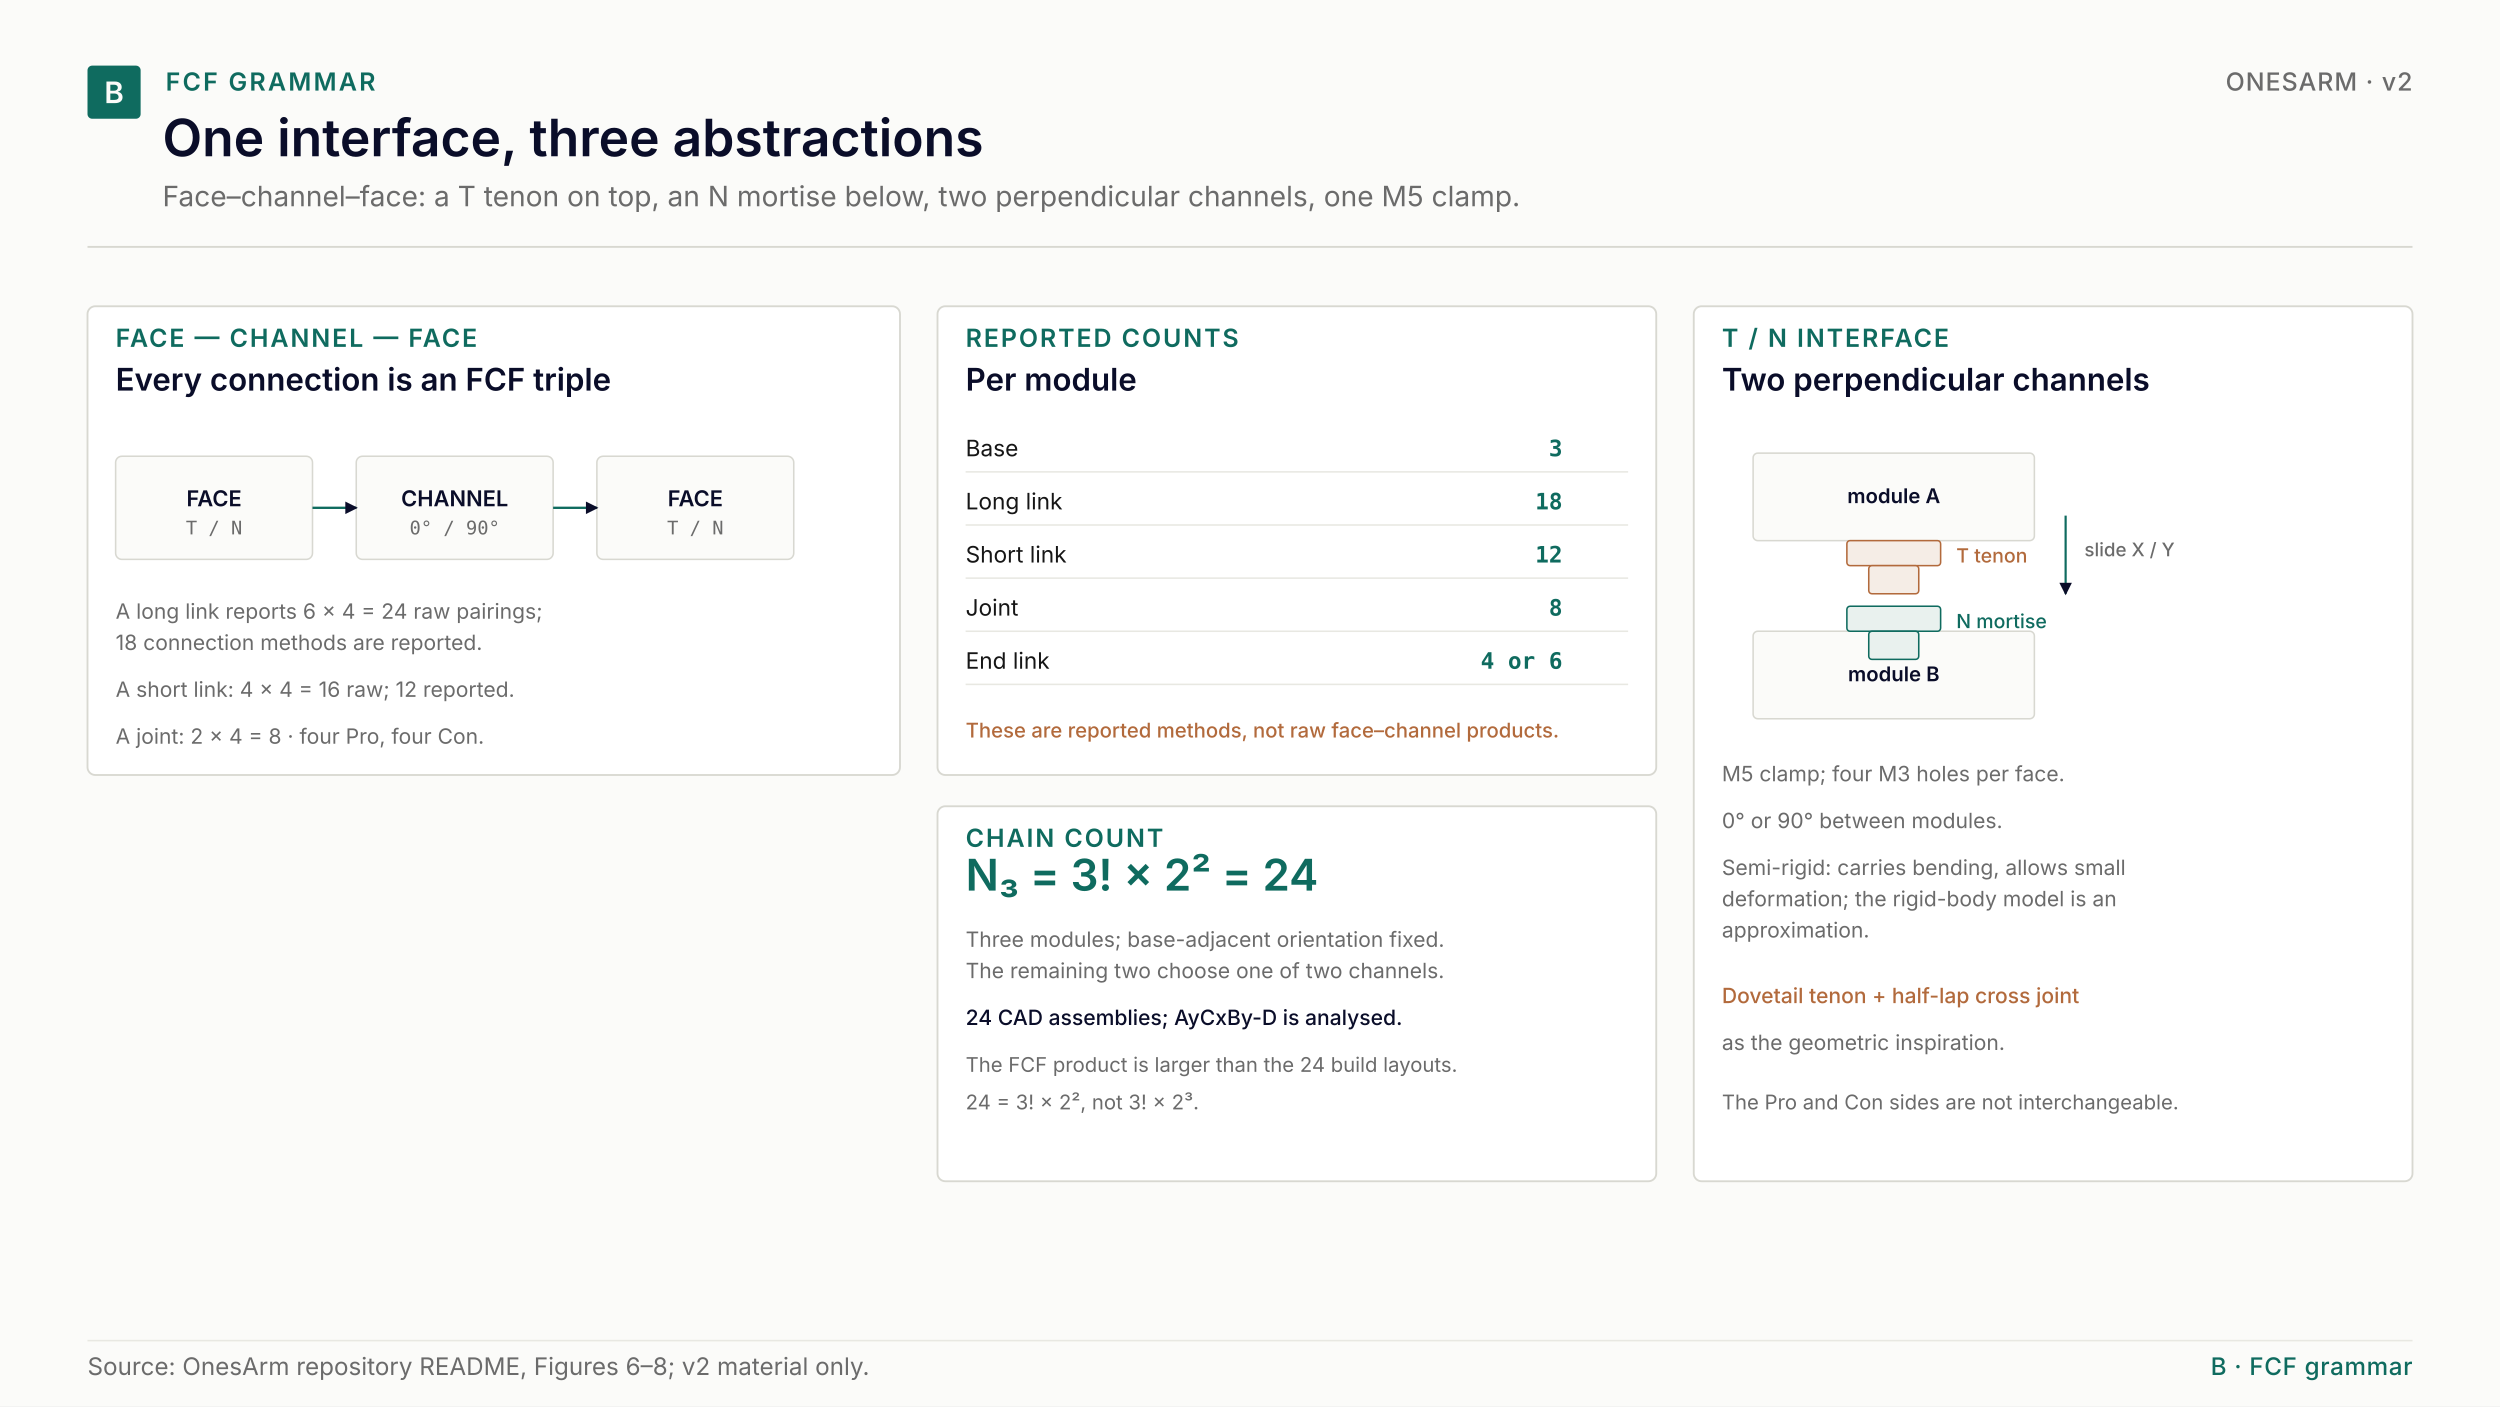
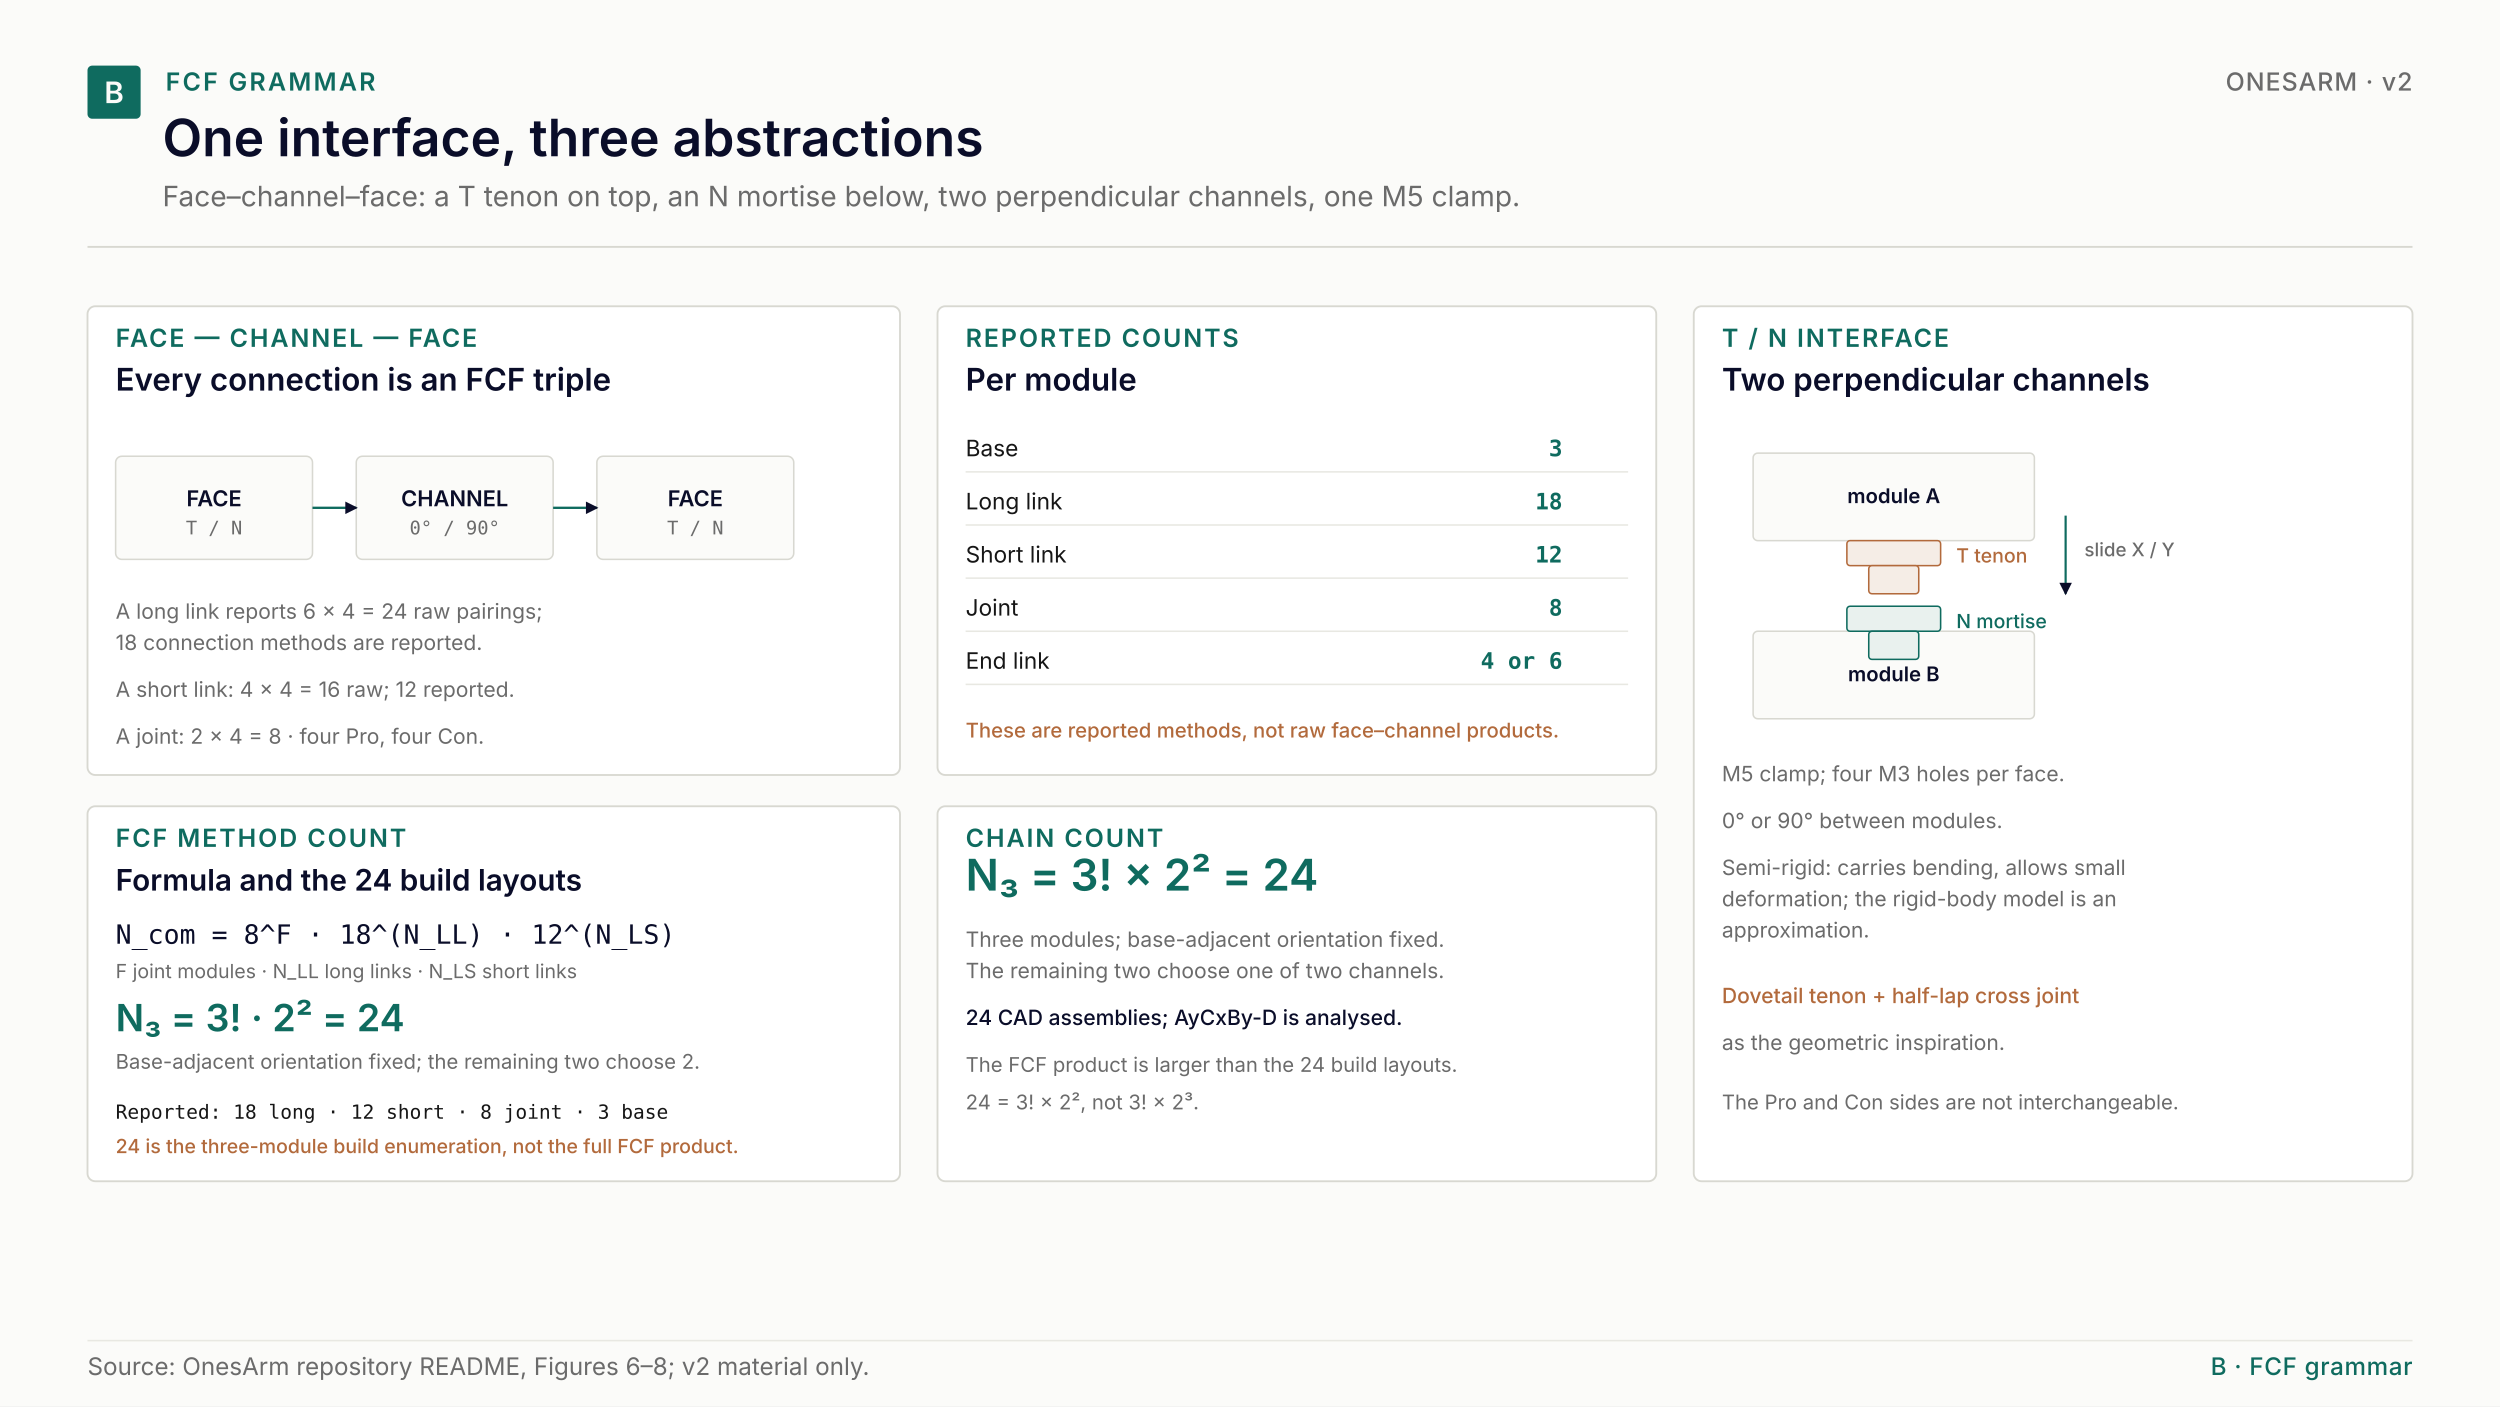
<svg xmlns="http://www.w3.org/2000/svg" width="220mm" height="123.75mm" viewBox="0 0 1600 900" role="img">
  <defs>
    <marker id="onesarmbfcfgrammar-ink" markerWidth="8" markerHeight="8" refX="7" refY="4" orient="auto" markerUnits="userSpaceOnUse">
      <path d="M0,0 L8,4 L0,8 z" fill="#0A0D29" />
    </marker>
    <marker id="onesarmbfcfgrammar-accent" markerWidth="8" markerHeight="8" refX="7" refY="4" orient="auto" markerUnits="userSpaceOnUse">
      <path d="M0,0 L8,4 L0,8 z" fill="#0F6B5F" />
    </marker>
    <marker id="onesarmbfcfgrammar-warm" markerWidth="8" markerHeight="8" refX="7" refY="4" orient="auto" markerUnits="userSpaceOnUse">
      <path d="M0,0 L8,4 L0,8 z" fill="#B26A3C" />
    </marker>
    <marker id="onesarmbfcfgrammar-muted" markerWidth="8" markerHeight="8" refX="7" refY="4" orient="auto" markerUnits="userSpaceOnUse">
      <path d="M0,0 L8,4 L0,8 z" fill="#6B6B6B" />
    </marker>
  </defs>
  <rect width="1600" height="900" fill="#FBFBF9" />
  <rect x="56.0" y="42.0" width="34.0" height="34.0" rx="3" fill="#0F6B5F" stroke="none" stroke-width="0" opacity="1" />
  <text x="73.0" y="66.0" font-family="Inter, 'PingFang SC', 'Noto Sans SC', 'Helvetica Neue', Arial, sans-serif" font-size="19" font-weight="600" fill="#FBFBF9" text-anchor="middle" letter-spacing="0" opacity="1">B</text>
  <text x="106.0" y="58.0" font-family="Inter, 'PingFang SC', 'Noto Sans SC', 'Helvetica Neue', Arial, sans-serif" font-size="16" font-weight="600" fill="#0F6B5F" text-anchor="start" letter-spacing="1.4" opacity="1">FCF GRAMMAR</text>
  <text x="104.0" y="100.0" font-family="Inter, 'PingFang SC', 'Noto Sans SC', 'Helvetica Neue', Arial, sans-serif" font-size="33" font-weight="600" fill="#0A0D29" text-anchor="start" letter-spacing="0" opacity="1">One interface, three abstractions</text>
  <text x="104.0" y="132.0" font-family="Inter, 'PingFang SC', 'Noto Sans SC', 'Helvetica Neue', Arial, sans-serif" font-size="18" font-weight="400" fill="#6B6B6B" text-anchor="start" letter-spacing="0" opacity="1">Face–channel–face: a T tenon on top, an N mortise below, two perpendicular channels, one M5 clamp.</text>
  <line x1="56.0" y1="158.0" x2="1544.0" y2="158.0" stroke="#D8D8D1" stroke-width="1.2" opacity="1" />
  <text x="1544.0" y="58.0" font-family="Inter, 'PingFang SC', 'Noto Sans SC', 'Helvetica Neue', Arial, sans-serif" font-size="16" font-weight="500" fill="#6B6B6B" text-anchor="end" letter-spacing="0.6" opacity="1">ONESARM · v2</text>
  <rect x="56.0" y="196.0" width="520.0" height="300.0" rx="5" fill="#FFFFFF" stroke="#D8D8D1" stroke-width="1.2" opacity="1" />
  <text x="74.0" y="222.0" font-family="Inter, 'PingFang SC', 'Noto Sans SC', 'Helvetica Neue', Arial, sans-serif" font-size="16" font-weight="600" fill="#0F6B5F" text-anchor="start" letter-spacing="1.2" opacity="1">FACE — CHANNEL — FACE</text>
  <text x="74.0" y="250.0" font-family="Inter, 'PingFang SC', 'Noto Sans SC', 'Helvetica Neue', Arial, sans-serif" font-size="20" font-weight="600" fill="#0A0D29" text-anchor="start" letter-spacing="0" opacity="1">Every connection is an FCF triple</text>
  <rect x="74.0" y="292.0" width="126.0" height="66.0" rx="4" fill="#FBFBF9" stroke="#D8D8D1" stroke-width="1" opacity="1" />
  <text x="137.0" y="324.0" font-family="Inter, 'PingFang SC', 'Noto Sans SC', 'Helvetica Neue', Arial, sans-serif" font-size="14" font-weight="600" fill="#0A0D29" text-anchor="middle" letter-spacing="0" opacity="1">FACE</text>
  <text x="137.0" y="342.0" font-family="ui-monospace, 'SFMono-Regular', Menlo, Consolas, monospace" font-size="12" font-weight="400" fill="#6B6B6B" text-anchor="middle" letter-spacing="0" opacity="1">T / N</text>
  <rect x="228.0" y="292.0" width="126.0" height="66.0" rx="4" fill="#FBFBF9" stroke="#D8D8D1" stroke-width="1" opacity="1" />
  <text x="291.0" y="324.0" font-family="Inter, 'PingFang SC', 'Noto Sans SC', 'Helvetica Neue', Arial, sans-serif" font-size="14" font-weight="600" fill="#0A0D29" text-anchor="middle" letter-spacing="0" opacity="1">CHANNEL</text>
  <text x="291.0" y="342.0" font-family="ui-monospace, 'SFMono-Regular', Menlo, Consolas, monospace" font-size="12" font-weight="400" fill="#6B6B6B" text-anchor="middle" letter-spacing="0" opacity="1">0° / 90°</text>
  <rect x="382.0" y="292.0" width="126.0" height="66.0" rx="4" fill="#FBFBF9" stroke="#D8D8D1" stroke-width="1" opacity="1" />
  <text x="445.0" y="324.0" font-family="Inter, 'PingFang SC', 'Noto Sans SC', 'Helvetica Neue', Arial, sans-serif" font-size="14" font-weight="600" fill="#0A0D29" text-anchor="middle" letter-spacing="0" opacity="1">FACE</text>
  <text x="445.0" y="342.0" font-family="ui-monospace, 'SFMono-Regular', Menlo, Consolas, monospace" font-size="12" font-weight="400" fill="#6B6B6B" text-anchor="middle" letter-spacing="0" opacity="1">T / N</text>
  <line x1="200.0" y1="325.0" x2="228.0" y2="325.0" stroke="#0F6B5F" stroke-width="1.5" opacity="1" marker-end="url(#onesarmbfcfgrammar-ink)" pathLength="1" />
  <line x1="354.0" y1="325.0" x2="382.0" y2="325.0" stroke="#0F6B5F" stroke-width="1.5" opacity="1" marker-end="url(#onesarmbfcfgrammar-ink)" pathLength="1" />
  <text x="74.0" y="396.0" font-family="Inter, 'PingFang SC', 'Noto Sans SC', 'Helvetica Neue', Arial, sans-serif" font-size="13.5" font-weight="400" fill="#6B6B6B" text-anchor="start" letter-spacing="0" opacity="1">A long link reports 6 × 4 = 24 raw pairings;</text>
  <text x="74.0" y="416.0" font-family="Inter, 'PingFang SC', 'Noto Sans SC', 'Helvetica Neue', Arial, sans-serif" font-size="13.5" font-weight="400" fill="#6B6B6B" text-anchor="start" letter-spacing="0" opacity="1">18 connection methods are reported.</text>
  <text x="74.0" y="446.0" font-family="Inter, 'PingFang SC', 'Noto Sans SC', 'Helvetica Neue', Arial, sans-serif" font-size="13.5" font-weight="400" fill="#6B6B6B" text-anchor="start" letter-spacing="0" opacity="1">A short link: 4 × 4 = 16 raw; 12 reported.</text>
  <text x="74.0" y="476.0" font-family="Inter, 'PingFang SC', 'Noto Sans SC', 'Helvetica Neue', Arial, sans-serif" font-size="13.5" font-weight="400" fill="#6B6B6B" text-anchor="start" letter-spacing="0" opacity="1">A joint: 2 × 4 = 8 · four Pro, four Con.</text>
  <rect x="600.0" y="196.0" width="460.0" height="300.0" rx="5" fill="#FFFFFF" stroke="#D8D8D1" stroke-width="1.2" opacity="1" />
  <text x="618.0" y="222.0" font-family="Inter, 'PingFang SC', 'Noto Sans SC', 'Helvetica Neue', Arial, sans-serif" font-size="16" font-weight="600" fill="#0F6B5F" text-anchor="start" letter-spacing="1.2" opacity="1">REPORTED COUNTS</text>
  <text x="618.0" y="250.0" font-family="Inter, 'PingFang SC', 'Noto Sans SC', 'Helvetica Neue', Arial, sans-serif" font-size="20" font-weight="600" fill="#0A0D29" text-anchor="start" letter-spacing="0" opacity="1">Per module</text>
  <text x="618.0" y="292.0" font-family="Inter, 'PingFang SC', 'Noto Sans SC', 'Helvetica Neue', Arial, sans-serif" font-size="14.5" font-weight="400" fill="#161616" text-anchor="start" letter-spacing="0" opacity="1">Base</text>
  <text x="1000.0" y="292.0" font-family="ui-monospace, 'SFMono-Regular', Menlo, Consolas, monospace" font-size="14.5" font-weight="600" fill="#0F6B5F" text-anchor="end" letter-spacing="0" opacity="1">3</text>
  <line x1="618.0" y1="302.0" x2="1042.0" y2="302.0" stroke="#E8E8E2" stroke-width="1" opacity="1" />
  <text x="618.0" y="326.0" font-family="Inter, 'PingFang SC', 'Noto Sans SC', 'Helvetica Neue', Arial, sans-serif" font-size="14.5" font-weight="400" fill="#161616" text-anchor="start" letter-spacing="0" opacity="1">Long link</text>
  <text x="1000.0" y="326.0" font-family="ui-monospace, 'SFMono-Regular', Menlo, Consolas, monospace" font-size="14.5" font-weight="600" fill="#0F6B5F" text-anchor="end" letter-spacing="0" opacity="1">18</text>
  <line x1="618.0" y1="336.0" x2="1042.0" y2="336.0" stroke="#E8E8E2" stroke-width="1" opacity="1" />
  <text x="618.0" y="360.0" font-family="Inter, 'PingFang SC', 'Noto Sans SC', 'Helvetica Neue', Arial, sans-serif" font-size="14.5" font-weight="400" fill="#161616" text-anchor="start" letter-spacing="0" opacity="1">Short link</text>
  <text x="1000.0" y="360.0" font-family="ui-monospace, 'SFMono-Regular', Menlo, Consolas, monospace" font-size="14.5" font-weight="600" fill="#0F6B5F" text-anchor="end" letter-spacing="0" opacity="1">12</text>
  <line x1="618.0" y1="370.0" x2="1042.0" y2="370.0" stroke="#E8E8E2" stroke-width="1" opacity="1" />
  <text x="618.0" y="394.0" font-family="Inter, 'PingFang SC', 'Noto Sans SC', 'Helvetica Neue', Arial, sans-serif" font-size="14.5" font-weight="400" fill="#161616" text-anchor="start" letter-spacing="0" opacity="1">Joint</text>
  <text x="1000.0" y="394.0" font-family="ui-monospace, 'SFMono-Regular', Menlo, Consolas, monospace" font-size="14.5" font-weight="600" fill="#0F6B5F" text-anchor="end" letter-spacing="0" opacity="1">8</text>
  <line x1="618.0" y1="404.0" x2="1042.0" y2="404.0" stroke="#E8E8E2" stroke-width="1" opacity="1" />
  <text x="618.0" y="428.0" font-family="Inter, 'PingFang SC', 'Noto Sans SC', 'Helvetica Neue', Arial, sans-serif" font-size="14.5" font-weight="400" fill="#161616" text-anchor="start" letter-spacing="0" opacity="1">End link</text>
  <text x="1000.0" y="428.0" font-family="ui-monospace, 'SFMono-Regular', Menlo, Consolas, monospace" font-size="14.5" font-weight="600" fill="#0F6B5F" text-anchor="end" letter-spacing="0" opacity="1">4 or 6</text>
  <line x1="618.0" y1="438.0" x2="1042.0" y2="438.0" stroke="#E8E8E2" stroke-width="1" opacity="1" />
  <text x="618.0" y="472.0" font-family="Inter, 'PingFang SC', 'Noto Sans SC', 'Helvetica Neue', Arial, sans-serif" font-size="13" font-weight="500" fill="#B26A3C" text-anchor="start" letter-spacing="0" opacity="1">These are reported methods, not raw face–channel products.</text>
  <rect x="600.0" y="516.0" width="460.0" height="240.0" rx="5" fill="#FFFFFF" stroke="#D8D8D1" stroke-width="1.2" opacity="1" />
  <text x="618.0" y="542.0" font-family="Inter, 'PingFang SC', 'Noto Sans SC', 'Helvetica Neue', Arial, sans-serif" font-size="16" font-weight="600" fill="#0F6B5F" text-anchor="start" letter-spacing="1.2" opacity="1">CHAIN COUNT</text>
  <text x="618.0" y="570.0" font-family="Inter, 'PingFang SC', 'Noto Sans SC', 'Helvetica Neue', Arial, sans-serif" font-size="28" font-weight="600" fill="#0F6B5F" text-anchor="start" letter-spacing="0" opacity="1">N₃ = 3! × 2² = 24</text>
  <text x="618.0" y="606.0" font-family="Inter, 'PingFang SC', 'Noto Sans SC', 'Helvetica Neue', Arial, sans-serif" font-size="13.5" font-weight="400" fill="#6B6B6B" text-anchor="start" letter-spacing="0" opacity="1">Three modules; base-adjacent orientation fixed.</text>
  <text x="618.0" y="626.0" font-family="Inter, 'PingFang SC', 'Noto Sans SC', 'Helvetica Neue', Arial, sans-serif" font-size="13.5" font-weight="400" fill="#6B6B6B" text-anchor="start" letter-spacing="0" opacity="1">The remaining two choose one of two channels.</text>
  <text x="618.0" y="656.0" font-family="Inter, 'PingFang SC', 'Noto Sans SC', 'Helvetica Neue', Arial, sans-serif" font-size="13.5" font-weight="500" fill="#0A0D29" text-anchor="start" letter-spacing="0" opacity="1">24 CAD assemblies; AyCxBy-D is analysed.</text>
  <text x="618.0" y="686.0" font-family="Inter, 'PingFang SC', 'Noto Sans SC', 'Helvetica Neue', Arial, sans-serif" font-size="13" font-weight="400" fill="#6B6B6B" text-anchor="start" letter-spacing="0" opacity="1">The FCF product is larger than the 24 build layouts.</text>
  <text x="618.0" y="710.0" font-family="Inter, 'PingFang SC', 'Noto Sans SC', 'Helvetica Neue', Arial, sans-serif" font-size="13" font-weight="400" fill="#6B6B6B" text-anchor="start" letter-spacing="0" opacity="1">24 = 3! × 2², not 3! × 2³.</text>
  <rect x="1084.0" y="196.0" width="460.0" height="560.0" rx="5" fill="#FFFFFF" stroke="#D8D8D1" stroke-width="1.2" opacity="1" />
  <text x="1102.0" y="222.0" font-family="Inter, 'PingFang SC', 'Noto Sans SC', 'Helvetica Neue', Arial, sans-serif" font-size="16" font-weight="600" fill="#0F6B5F" text-anchor="start" letter-spacing="1.2" opacity="1">T / N INTERFACE</text>
  <text x="1102.0" y="250.0" font-family="Inter, 'PingFang SC', 'Noto Sans SC', 'Helvetica Neue', Arial, sans-serif" font-size="20" font-weight="600" fill="#0A0D29" text-anchor="start" letter-spacing="0" opacity="1">Two perpendicular channels</text>
  <rect x="1122.0" y="290.0" width="180.0" height="56.0" rx="3" fill="#FBFBF9" stroke="#D8D8D1" stroke-width="1" opacity="1" />
  <text x="1212.0" y="322.0" font-family="Inter, 'PingFang SC', 'Noto Sans SC', 'Helvetica Neue', Arial, sans-serif" font-size="13" font-weight="600" fill="#0A0D29" text-anchor="middle" letter-spacing="0" opacity="1">module A</text>
  <rect x="1182.0" y="346.0" width="60.0" height="16.0" rx="2" fill="#F5EDE6" stroke="#B26A3C" stroke-width="1" opacity="1" />
  <rect x="1196.0" y="362.0" width="32.0" height="18.0" rx="2" fill="#F5EDE6" stroke="#B26A3C" stroke-width="1" opacity="1" />
  <text x="1252.0" y="360.0" font-family="Inter, 'PingFang SC', 'Noto Sans SC', 'Helvetica Neue', Arial, sans-serif" font-size="12.5" font-weight="500" fill="#B26A3C" text-anchor="start" letter-spacing="0" opacity="1">T tenon</text>
  <rect x="1122.0" y="404.0" width="180.0" height="56.0" rx="3" fill="#FBFBF9" stroke="#D8D8D1" stroke-width="1" opacity="1" />
  <text x="1212.0" y="436.0" font-family="Inter, 'PingFang SC', 'Noto Sans SC', 'Helvetica Neue', Arial, sans-serif" font-size="13" font-weight="600" fill="#0A0D29" text-anchor="middle" letter-spacing="0" opacity="1">module B</text>
  <rect x="1182.0" y="388.0" width="60.0" height="16.0" rx="2" fill="#E9F1EE" stroke="#0F6B5F" stroke-width="1" opacity="1" />
  <rect x="1196.0" y="404.0" width="32.0" height="18.0" rx="2" fill="#E9F1EE" stroke="#0F6B5F" stroke-width="1" opacity="1" />
  <text x="1252.0" y="402.0" font-family="Inter, 'PingFang SC', 'Noto Sans SC', 'Helvetica Neue', Arial, sans-serif" font-size="12.5" font-weight="500" fill="#0F6B5F" text-anchor="start" letter-spacing="0" opacity="1">N mortise</text>
  <line x1="1322.0" y1="330.0" x2="1322.0" y2="380.0" stroke="#0F6B5F" stroke-width="1.4" opacity="1" marker-end="url(#onesarmbfcfgrammar-ink)" pathLength="1" />
  <text x="1334.0" y="356.0" font-family="Inter, 'PingFang SC', 'Noto Sans SC', 'Helvetica Neue', Arial, sans-serif" font-size="12" font-weight="500" fill="#6B6B6B" text-anchor="start" letter-spacing="0" opacity="1">slide X / Y</text>
  <text x="1102.0" y="500.0" font-family="Inter, 'PingFang SC', 'Noto Sans SC', 'Helvetica Neue', Arial, sans-serif" font-size="13.5" font-weight="400" fill="#6B6B6B" text-anchor="start" letter-spacing="0" opacity="1">M5 clamp; four M3 holes per face.</text>
  <text x="1102.0" y="530.0" font-family="Inter, 'PingFang SC', 'Noto Sans SC', 'Helvetica Neue', Arial, sans-serif" font-size="13.5" font-weight="400" fill="#6B6B6B" text-anchor="start" letter-spacing="0" opacity="1">0° or 90° between modules.</text>
  <text x="1102.0" y="560.0" font-family="Inter, 'PingFang SC', 'Noto Sans SC', 'Helvetica Neue', Arial, sans-serif" font-size="13.5" font-weight="400" fill="#6B6B6B" text-anchor="start" letter-spacing="0" opacity="1">Semi-rigid: carries bending, allows small</text>
  <text x="1102.0" y="580.0" font-family="Inter, 'PingFang SC', 'Noto Sans SC', 'Helvetica Neue', Arial, sans-serif" font-size="13.5" font-weight="400" fill="#6B6B6B" text-anchor="start" letter-spacing="0" opacity="1">deformation; the rigid-body model is an</text>
  <text x="1102.0" y="600.0" font-family="Inter, 'PingFang SC', 'Noto Sans SC', 'Helvetica Neue', Arial, sans-serif" font-size="13.5" font-weight="400" fill="#6B6B6B" text-anchor="start" letter-spacing="0" opacity="1">approximation.</text>
  <text x="1102.0" y="642.0" font-family="Inter, 'PingFang SC', 'Noto Sans SC', 'Helvetica Neue', Arial, sans-serif" font-size="13.5" font-weight="500" fill="#B26A3C" text-anchor="start" letter-spacing="0" opacity="1">Dovetail tenon + half-lap cross joint</text>
  <text x="1102.0" y="672.0" font-family="Inter, 'PingFang SC', 'Noto Sans SC', 'Helvetica Neue', Arial, sans-serif" font-size="13.5" font-weight="400" fill="#6B6B6B" text-anchor="start" letter-spacing="0" opacity="1">as the geometric inspiration.</text>
  <text x="1102.0" y="710.0" font-family="Inter, 'PingFang SC', 'Noto Sans SC', 'Helvetica Neue', Arial, sans-serif" font-size="13" font-weight="400" fill="#6B6B6B" text-anchor="start" letter-spacing="0" opacity="1">The Pro and Con sides are not interchangeable.</text>
+   <rect x="56.0" y="516.0" width="520.0" height="240.0" rx="5" fill="#FFFFFF" stroke="#D8D8D1" stroke-width="1.2" opacity="1" />
+   <text x="74.0" y="542.0" font-family="Inter, 'PingFang SC', 'Noto Sans SC', 'Helvetica Neue', Arial, sans-serif" font-size="16" font-weight="600" fill="#0F6B5F" text-anchor="start" letter-spacing="1.2" opacity="1">FCF METHOD COUNT</text>
+   <text x="74.0" y="570.0" font-family="Inter, 'PingFang SC', 'Noto Sans SC', 'Helvetica Neue', Arial, sans-serif" font-size="19" font-weight="600" fill="#0A0D29" text-anchor="start" letter-spacing="0" opacity="1">Formula and the 24 build layouts</text>
+   <text x="74.0" y="604.0" font-family="ui-monospace, 'SFMono-Regular', Menlo, Consolas, monospace" font-size="17" font-weight="500" fill="#0A0D29" text-anchor="start" letter-spacing="0" opacity="1">N_com = 8^F · 18^(N_LL) · 12^(N_LS)</text>
+   <text x="74.0" y="626.0" font-family="Inter, 'PingFang SC', 'Noto Sans SC', 'Helvetica Neue', Arial, sans-serif" font-size="12.5" font-weight="400" fill="#6B6B6B" text-anchor="start" letter-spacing="0" opacity="1">F joint modules · N_LL long links · N_LS short links</text>
+   <text x="74.0" y="660.0" font-family="Inter, 'PingFang SC', 'Noto Sans SC', 'Helvetica Neue', Arial, sans-serif" font-size="24" font-weight="600" fill="#0F6B5F" text-anchor="start" letter-spacing="0" opacity="1">N₃ = 3! · 2² = 24</text>
+   <text x="74.0" y="684.0" font-family="Inter, 'PingFang SC', 'Noto Sans SC', 'Helvetica Neue', Arial, sans-serif" font-size="13" font-weight="400" fill="#6B6B6B" text-anchor="start" letter-spacing="0" opacity="1">Base-adjacent orientation fixed; the remaining two choose 2.</text>
+   <text x="74.0" y="716.0" font-family="ui-monospace, 'SFMono-Regular', Menlo, Consolas, monospace" font-size="12.5" font-weight="400" fill="#161616" text-anchor="start" letter-spacing="0" opacity="1">Reported: 18 long · 12 short · 8 joint · 3 base</text>
+   <text x="74.0" y="738.0" font-family="Inter, 'PingFang SC', 'Noto Sans SC', 'Helvetica Neue', Arial, sans-serif" font-size="12.5" font-weight="500" fill="#B26A3C" text-anchor="start" letter-spacing="0" opacity="1">24 is the three-module build enumeration, not the full FCF product.</text>
  <line x1="56.0" y1="858.0" x2="1544.0" y2="858.0" stroke="#E8E8E2" stroke-width="1" opacity="1" />
  <text x="56.0" y="880.0" font-family="Inter, 'PingFang SC', 'Noto Sans SC', 'Helvetica Neue', Arial, sans-serif" font-size="15.5" font-weight="400" fill="#6B6B6B" text-anchor="start" letter-spacing="0" opacity="1">Source: OnesArm repository README, Figures 6–8; v2 material only.</text>
  <text x="1544.0" y="880.0" font-family="Inter, 'PingFang SC', 'Noto Sans SC', 'Helvetica Neue', Arial, sans-serif" font-size="15.5" font-weight="500" fill="#0F6B5F" text-anchor="end" letter-spacing="0.4" opacity="1">B · FCF grammar</text>
</svg>
